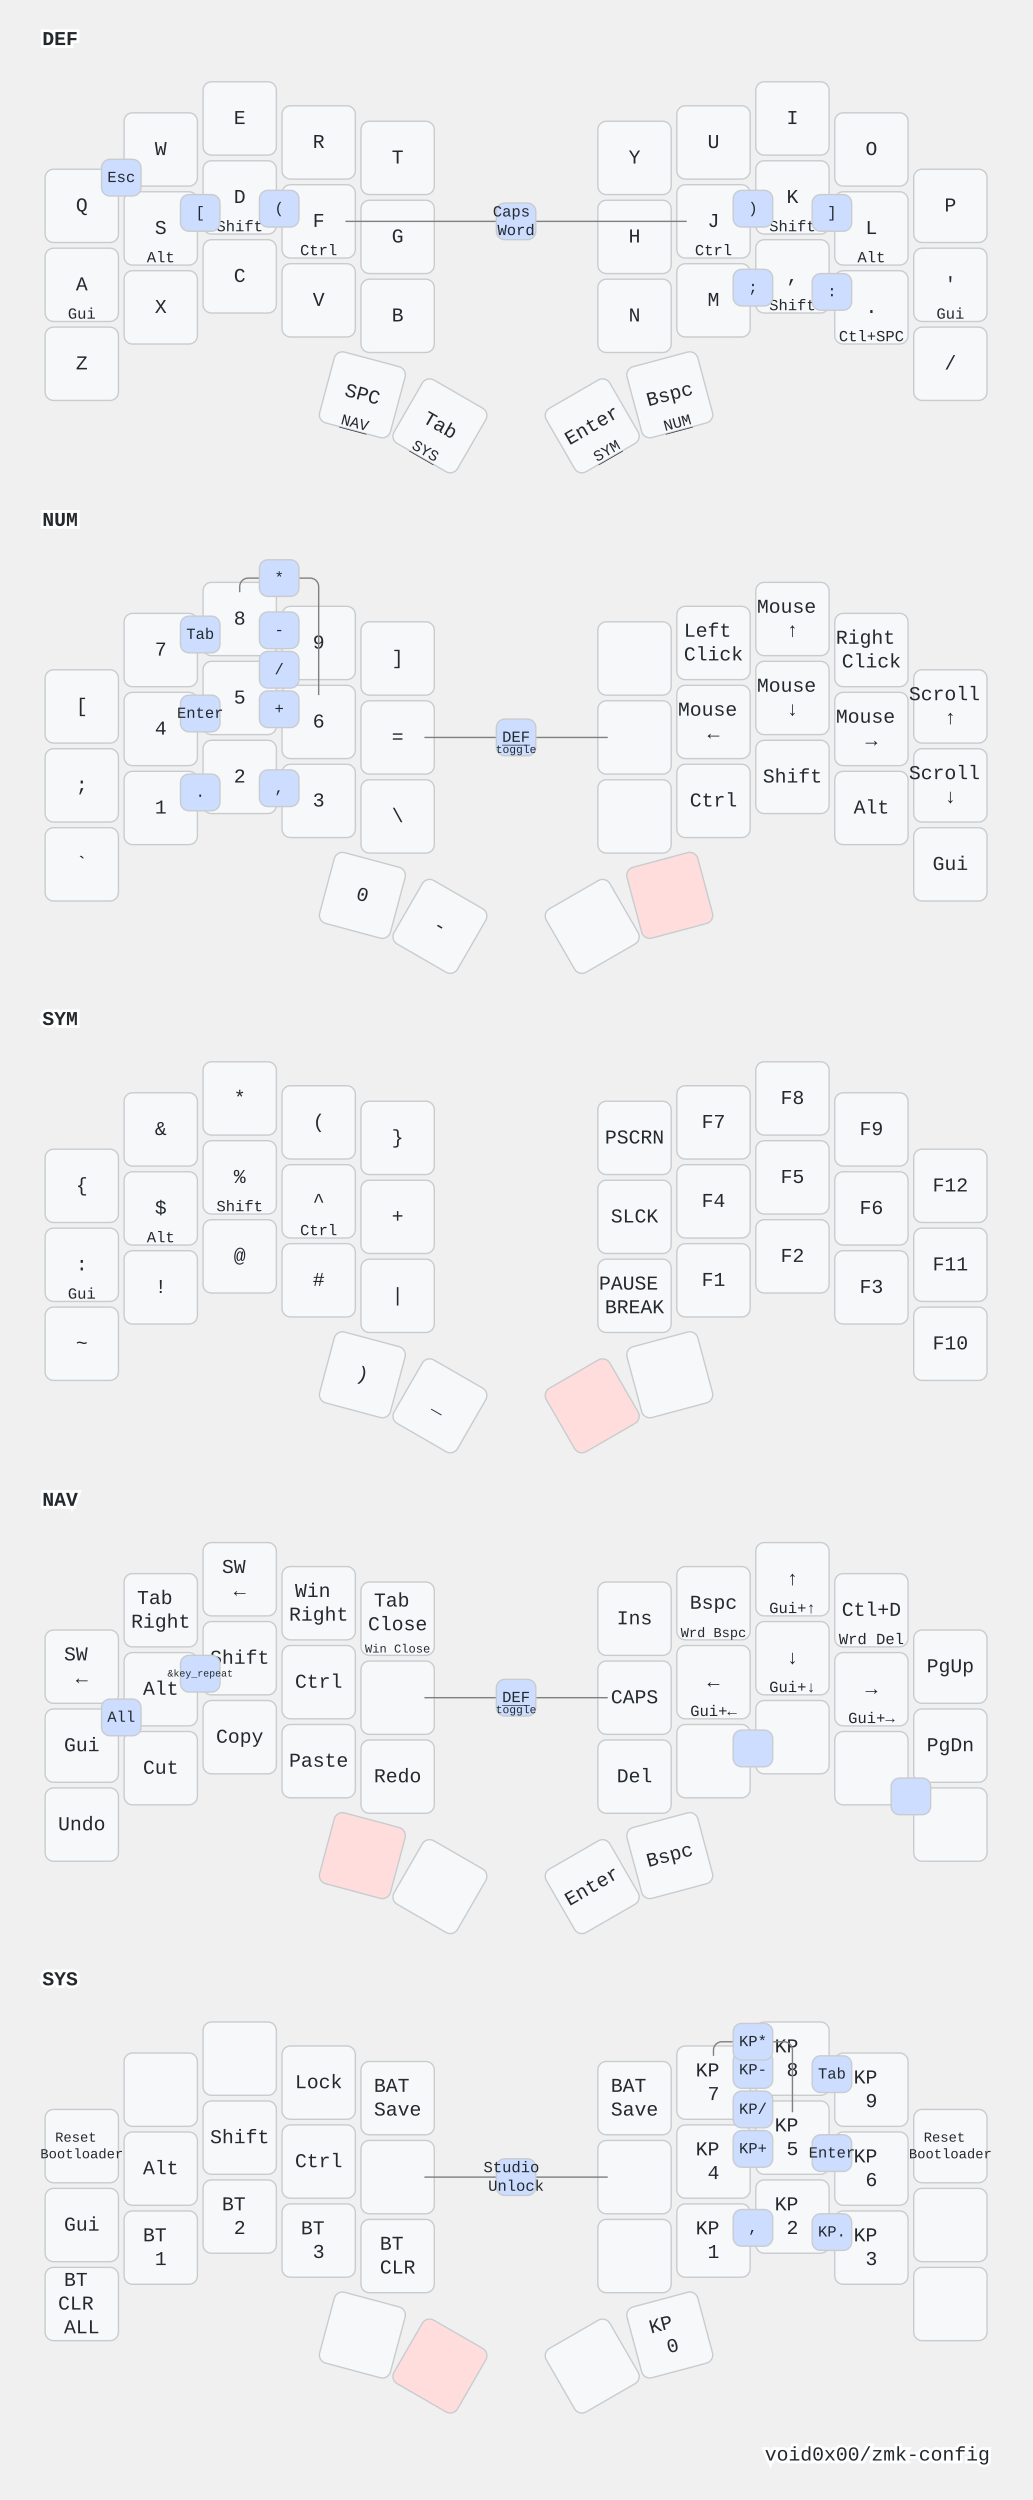
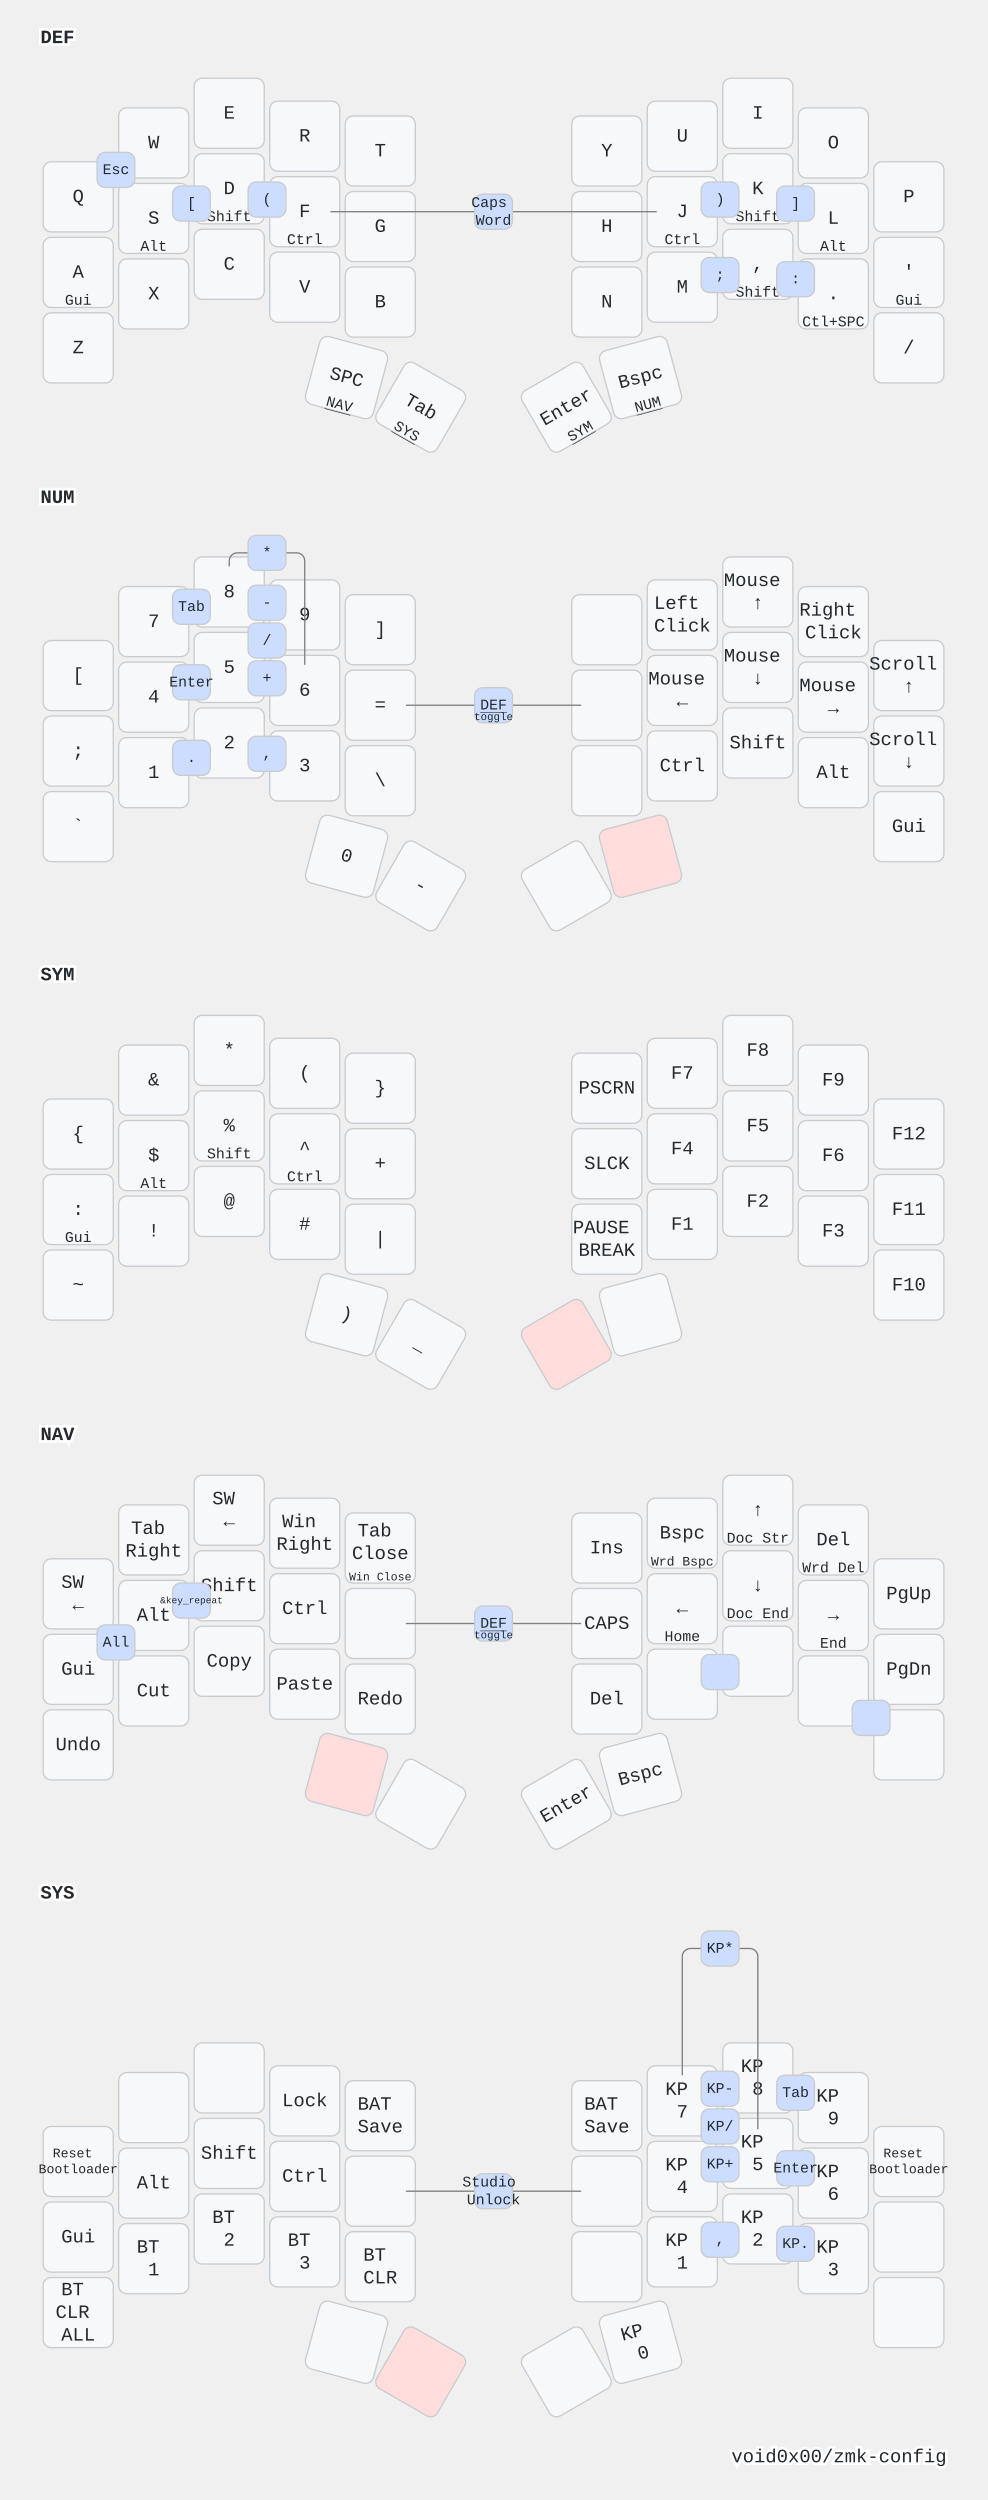
- <svg xmlns="http://www.w3.org/2000/svg" xmlns:xlink="http://www.w3.org/1999/xlink" width="732" height="1773" viewBox="0 0 732 1773" class="keymap">
+ <svg xmlns="http://www.w3.org/2000/svg" xmlns:xlink="http://www.w3.org/1999/xlink" width="732" height="1854" viewBox="0 0 732 1854" class="keymap">
  <defs>/* start glyphs */
<svg id="mdi:play-pause">
      <svg id="mdi-play-pause" viewBox="0 0 24 24">
        <path d="M3,5V19L11,12M13,19H16V5H13M18,5V19H21V5" />
      </svg>
    </svg>
    <svg id="mdi:skip-backward">
      <svg id="mdi-skip-backward" viewBox="0 0 24 24">
        <path d="M20,5V19L13,12M6,5V19H4V5M13,5V19L6,12" />
      </svg>
    </svg>
    <svg id="mdi:skip-forward">
      <svg id="mdi-skip-forward" viewBox="0 0 24 24">
        <path d="M4,5V19L11,12M18,5V19H20V5M11,5V19L18,12" />
      </svg>
    </svg>
    <svg id="mdi:volume-high">
      <svg id="mdi-volume-high" viewBox="0 0 24 24">
        <path d="M14,3.23V5.29C16.89,6.15 19,8.83 19,12C19,15.17 16.89,17.84 14,18.7V20.77C18,19.86 21,16.28 21,12C21,7.72 18,4.14 14,3.23M16.5,12C16.5,10.23 15.5,8.71 14,7.97V16C15.5,15.29 16.5,13.76 16.5,12M3,9V15H7L12,20V4L7,9H3Z" />
      </svg>
    </svg>
    <svg id="mdi:volume-medium">
      <svg id="mdi-volume-medium" viewBox="0 0 24 24">
        <path d="M5,9V15H9L14,20V4L9,9M18.5,12C18.5,10.23 17.5,8.71 16,7.97V16C17.5,15.29 18.5,13.76 18.5,12Z" />
      </svg>
    </svg>
    <svg id="mdi:volume-off">
      <svg id="mdi-volume-off" viewBox="0 0 24 24">
        <path d="M12,4L9.91,6.09L12,8.18M4.27,3L3,4.27L7.73,9H3V15H7L12,20V13.27L16.25,17.53C15.58,18.04 14.83,18.46 14,18.7V20.77C15.38,20.45 16.63,19.82 17.68,18.96L19.73,21L21,19.73L12,10.73M19,12C19,12.94 18.8,13.82 18.46,14.64L19.97,16.15C20.62,14.91 21,13.5 21,12C21,7.72 18,4.14 14,3.23V5.29C16.89,6.15 19,8.83 19,12M16.5,12C16.5,10.23 15.5,8.71 14,7.97V10.18L16.45,12.63C16.5,12.43 16.5,12.21 16.5,12Z" />
      </svg>
    </svg>
  </defs>/* end glyphs */
<style>/* inherit to force styles through use tags */
svg path {
    fill: inherit;
}

/* font and background color specifications */
svg.keymap {
    font-family: SFMono-Regular,Consolas,Liberation Mono,Menlo,monospace;
    font-size: 14px;
    font-kerning: normal;
    text-rendering: optimizeLegibility;
    fill: #24292e;
}

/* default key styling */
rect.key {
    fill: #f6f8fa;
}

rect.key, rect.combo {
    stroke: #c9cccf;
    stroke-width: 1;
}

/* default key side styling, only used is draw_key_sides is set */
rect.side {
    filter: brightness(90%);
}

/* color accent for combo boxes */
rect.combo, rect.combo-separate {
    fill: #cdf;
}

/* color accent for held keys */
rect.held, rect.combo.held {
    fill: #fdd;
}

/* color accent for ghost (optional) keys */
rect.ghost, rect.combo.ghost {
    stroke-dasharray: 4, 4;
    stroke-width: 2;
}

text {
    text-anchor: middle;
    dominant-baseline: middle;
}

/* styling for layer labels */
text.label {
    font-weight: bold;
    text-anchor: start;
    stroke: white;
    stroke-width: 4;
    paint-order: stroke;
}

/* styling for optional footer */
text.footer {
    text-anchor: end;
    dominant-baseline: auto;
    stroke: white;
    stroke-width: 4;
    paint-order: stroke;
}

/* styling for combo tap, and key non-tap label text */
text.combo, text.hold, text.shifted, text.left, text.right, text.tl, text.tr, text.bl, text.br {
    font-size: 11px;
}

text.hold, text.bl, text.br {
    text-anchor: middle;
    dominant-baseline: auto;
}

text.shifted, text.tl, text.tr {
    text-anchor: middle;
    dominant-baseline: hanging;
}

text.left, text.tl, text.bl {
    text-anchor: start;
}

text.right, text.tr, text.br {
    text-anchor: end;
}

text.layer-activator {
    text-decoration: underline;
}

/* styling for hold/shifted label text in combo box */
text.combo.hold, text.combo.shifted, text.combo.left, text.combo.right {
    font-size: 8px;
}

/* lighter symbol for transparent keys */
text.trans {
    fill: #7b7e81;
}

/* styling for combo dendrons */
path.combo {
    stroke-width: 1;
    stroke: gray;
    fill: none;
}

/* Start Tabler Icons Cleanup */
/* cannot use height/width with glyphs */
.icon-tabler &gt; path {
    fill: inherit;
    stroke: inherit;
    stroke-width: 2;
}
/* hide tabler's default box */
.icon-tabler &gt; path[stroke="none"][fill="none"] {
    visibility: hidden;
}
/* End Tabler Icons Cleanup */

@media (prefers-color-scheme: dark) {
svg.keymap { fill: #d1d6db; }
rect.key { fill: #3f4750; }
rect.key, rect.combo { stroke: #60666c; }
rect.combo, rect.combo-separate { fill: #1f3d7a; }
rect.held, rect.combo.held { fill: #854747; }
text.label, text.footer { stroke: black; }
text.trans { fill: #7e8184; }
path.combo { stroke: #7f7f7f; }

}</style>
  <g transform="translate(30, 0)" class="layer-DEF">
    <text x="0" y="28" class="label" id="DEF">DEF</text>
    <g transform="translate(0, 56)">
      <g transform="translate(28, 90)" class="key keypos-0">
        <rect rx="6" ry="6" x="-26" y="-26" width="52" height="52" class="key" />
        <text x="0" y="0" class="key tap">Q</text>
      </g>
      <g transform="translate(84, 50)" class="key keypos-1">
        <rect rx="6" ry="6" x="-26" y="-26" width="52" height="52" class="key" />
        <text x="0" y="0" class="key tap">W</text>
      </g>
      <g transform="translate(140, 28)" class="key keypos-2">
        <rect rx="6" ry="6" x="-26" y="-26" width="52" height="52" class="key" />
        <text x="0" y="0" class="key tap">E</text>
      </g>
      <g transform="translate(196, 45)" class="key keypos-3">
        <rect rx="6" ry="6" x="-26" y="-26" width="52" height="52" class="key" />
        <text x="0" y="0" class="key tap">R</text>
      </g>
      <g transform="translate(252, 56)" class="key keypos-4">
        <rect rx="6" ry="6" x="-26" y="-26" width="52" height="52" class="key" />
        <text x="0" y="0" class="key tap">T</text>
      </g>
      <g transform="translate(420, 56)" class="key keypos-5">
        <rect rx="6" ry="6" x="-26" y="-26" width="52" height="52" class="key" />
        <text x="0" y="0" class="key tap">Y</text>
      </g>
      <g transform="translate(476, 45)" class="key keypos-6">
        <rect rx="6" ry="6" x="-26" y="-26" width="52" height="52" class="key" />
        <text x="0" y="0" class="key tap">U</text>
      </g>
      <g transform="translate(532, 28)" class="key keypos-7">
        <rect rx="6" ry="6" x="-26" y="-26" width="52" height="52" class="key" />
        <text x="0" y="0" class="key tap">I</text>
      </g>
      <g transform="translate(588, 50)" class="key keypos-8">
        <rect rx="6" ry="6" x="-26" y="-26" width="52" height="52" class="key" />
        <text x="0" y="0" class="key tap">O</text>
      </g>
      <g transform="translate(644, 90)" class="key keypos-9">
        <rect rx="6" ry="6" x="-26" y="-26" width="52" height="52" class="key" />
        <text x="0" y="0" class="key tap">P</text>
      </g>
      <g transform="translate(28, 146)" class="key keypos-10">
        <rect rx="6" ry="6" x="-26" y="-26" width="52" height="52" class="key" />
        <text x="0" y="0" class="key tap">A</text>
        <text x="0" y="24" class="key hold">Gui</text>
      </g>
      <g transform="translate(84, 106)" class="key keypos-11">
        <rect rx="6" ry="6" x="-26" y="-26" width="52" height="52" class="key" />
        <text x="0" y="0" class="key tap">S</text>
        <text x="0" y="24" class="key hold">Alt</text>
      </g>
      <g transform="translate(140, 84)" class="key keypos-12">
        <rect rx="6" ry="6" x="-26" y="-26" width="52" height="52" class="key" />
        <text x="0" y="0" class="key tap">D</text>
        <text x="0" y="24" class="key hold">Shift</text>
      </g>
      <g transform="translate(196, 101)" class="key keypos-13">
        <rect rx="6" ry="6" x="-26" y="-26" width="52" height="52" class="key" />
        <text x="0" y="0" class="key tap">F</text>
        <text x="0" y="24" class="key hold">Ctrl</text>
      </g>
      <g transform="translate(252, 112)" class="key keypos-14">
        <rect rx="6" ry="6" x="-26" y="-26" width="52" height="52" class="key" />
        <text x="0" y="0" class="key tap">G</text>
      </g>
      <g transform="translate(420, 112)" class="key keypos-15">
        <rect rx="6" ry="6" x="-26" y="-26" width="52" height="52" class="key" />
        <text x="0" y="0" class="key tap">H</text>
      </g>
      <g transform="translate(476, 101)" class="key keypos-16">
        <rect rx="6" ry="6" x="-26" y="-26" width="52" height="52" class="key" />
        <text x="0" y="0" class="key tap">J</text>
        <text x="0" y="24" class="key hold">Ctrl</text>
      </g>
      <g transform="translate(532, 84)" class="key keypos-17">
        <rect rx="6" ry="6" x="-26" y="-26" width="52" height="52" class="key" />
        <text x="0" y="0" class="key tap">K</text>
        <text x="0" y="24" class="key hold">Shift</text>
      </g>
      <g transform="translate(588, 106)" class="key keypos-18">
        <rect rx="6" ry="6" x="-26" y="-26" width="52" height="52" class="key" />
        <text x="0" y="0" class="key tap">L</text>
        <text x="0" y="24" class="key hold">Alt</text>
      </g>
      <g transform="translate(644, 146)" class="key keypos-19">
        <rect rx="6" ry="6" x="-26" y="-26" width="52" height="52" class="key" />
        <text x="0" y="0" class="key tap">'</text>
        <text x="0" y="24" class="key hold">Gui</text>
      </g>
      <g transform="translate(28, 202)" class="key keypos-20">
        <rect rx="6" ry="6" x="-26" y="-26" width="52" height="52" class="key" />
        <text x="0" y="0" class="key tap">Z</text>
      </g>
      <g transform="translate(84, 162)" class="key keypos-21">
        <rect rx="6" ry="6" x="-26" y="-26" width="52" height="52" class="key" />
        <text x="0" y="0" class="key tap">X</text>
      </g>
      <g transform="translate(140, 140)" class="key keypos-22">
        <rect rx="6" ry="6" x="-26" y="-26" width="52" height="52" class="key" />
        <text x="0" y="0" class="key tap">C</text>
      </g>
      <g transform="translate(196, 157)" class="key keypos-23">
        <rect rx="6" ry="6" x="-26" y="-26" width="52" height="52" class="key" />
        <text x="0" y="0" class="key tap">V</text>
      </g>
      <g transform="translate(252, 168)" class="key keypos-24">
        <rect rx="6" ry="6" x="-26" y="-26" width="52" height="52" class="key" />
        <text x="0" y="0" class="key tap">B</text>
      </g>
      <g transform="translate(420, 168)" class="key keypos-25">
        <rect rx="6" ry="6" x="-26" y="-26" width="52" height="52" class="key" />
        <text x="0" y="0" class="key tap">N</text>
      </g>
      <g transform="translate(476, 157)" class="key keypos-26">
        <rect rx="6" ry="6" x="-26" y="-26" width="52" height="52" class="key" />
        <text x="0" y="0" class="key tap">M</text>
      </g>
      <g transform="translate(532, 140)" class="key keypos-27">
        <rect rx="6" ry="6" x="-26" y="-26" width="52" height="52" class="key" />
        <text x="0" y="0" class="key tap">,</text>
        <text x="0" y="24" class="key hold">Shift</text>
      </g>
      <g transform="translate(588, 162)" class="key keypos-28">
        <rect rx="6" ry="6" x="-26" y="-26" width="52" height="52" class="key" />
        <text x="0" y="0" class="key tap">.</text>
        <text x="0" y="24" class="key hold">Ctl+SPC</text>
      </g>
      <g transform="translate(644, 202)" class="key keypos-29">
        <rect rx="6" ry="6" x="-26" y="-26" width="52" height="52" class="key" />
        <text x="0" y="0" class="key tap">/</text>
      </g>
      <g transform="translate(227, 224) rotate(15.0)" class="key keypos-30">
        <rect rx="6" ry="6" x="-26" y="-26" width="52" height="52" class="key" />
        <text x="0" y="0" class="key tap">SPC</text>
        <a href="#NAV">
          <text x="0" y="24" class="key hold layer-activator">NAV</text>
        </a>
      </g>
      <g transform="translate(282, 246) rotate(30.0)" class="key keypos-31">
        <rect rx="6" ry="6" x="-26" y="-26" width="52" height="52" class="key" />
        <text x="0" y="0" class="key tap">Tab</text>
        <a href="#SYS">
          <text x="0" y="24" class="key hold layer-activator">SYS</text>
        </a>
      </g>
      <g transform="translate(390, 246) rotate(-30.0)" class="key keypos-32">
        <rect rx="6" ry="6" x="-26" y="-26" width="52" height="52" class="key" />
        <text x="0" y="0" class="key tap">Enter</text>
        <a href="#SYM">
          <text x="0" y="24" class="key hold layer-activator">SYM</text>
        </a>
      </g>
      <g transform="translate(445, 224) rotate(-15.0)" class="key keypos-33">
        <rect rx="6" ry="6" x="-26" y="-26" width="52" height="52" class="key" />
        <text x="0" y="0" class="key tap">Bspc</text>
        <a href="#NUM">
          <text x="0" y="24" class="key hold layer-activator">NUM</text>
        </a>
      </g>
      <g class="combo combopos-0">
        <rect rx="6" ry="6" x="42" y="57" width="28" height="26" class="combo" />
        <text x="56" y="70" class="combo tap">Esc</text>
      </g>
      <g class="combo combopos-1">
        <rect rx="6" ry="6" x="154" y="79" width="28" height="26" class="combo" />
        <text x="168" y="92" class="combo tap">(</text>
      </g>
      <g class="combo combopos-2">
        <rect rx="6" ry="6" x="490" y="79" width="28" height="26" class="combo" />
        <text x="504" y="92" class="combo tap">)</text>
      </g>
      <g class="combo combopos-3">
        <rect rx="6" ry="6" x="98" y="82" width="28" height="26" class="combo" />
        <text x="112" y="95" class="combo tap">[</text>
      </g>
      <g class="combo combopos-4">
        <rect rx="6" ry="6" x="546" y="82" width="28" height="26" class="combo" />
        <text x="560" y="95" class="combo tap">]</text>
      </g>
      <g class="combo combopos-5">
        <rect rx="6" ry="6" x="490" y="135" width="28" height="26" class="combo" />
        <text x="504" y="148" class="combo tap">;</text>
      </g>
      <g class="combo combopos-6">
        <rect rx="6" ry="6" x="546" y="138" width="28" height="26" class="combo" />
        <text x="560" y="151" class="combo tap">:</text>
      </g>
      <g class="combo combopos-7">
        <path d="M336,101 l-121,0" class="combo" />
        <path d="M336,101 l121,0" class="combo" />
        <rect rx="6" ry="6" x="322" y="88" width="28" height="26" class="combo" />
        <text x="336" y="101" class="combo tap">
          <tspan x="336" dy="-0.6em">Caps</tspan>
          <tspan x="336" dy="1.2em">Word</tspan>
        </text>
      </g>
    </g>
  </g>
  <g transform="translate(30, 341)" class="layer-NUM">
    <text x="0" y="28" class="label" id="NUM">NUM</text>
    <g transform="translate(0, 70)">
      <g transform="translate(28, 90)" class="key keypos-0">
        <rect rx="6" ry="6" x="-26" y="-26" width="52" height="52" class="key" />
        <text x="0" y="0" class="key tap">[</text>
      </g>
      <g transform="translate(84, 50)" class="key keypos-1">
        <rect rx="6" ry="6" x="-26" y="-26" width="52" height="52" class="key" />
        <text x="0" y="0" class="key tap">7</text>
      </g>
      <g transform="translate(140, 28)" class="key keypos-2">
        <rect rx="6" ry="6" x="-26" y="-26" width="52" height="52" class="key" />
        <text x="0" y="0" class="key tap">8</text>
      </g>
      <g transform="translate(196, 45)" class="key keypos-3">
        <rect rx="6" ry="6" x="-26" y="-26" width="52" height="52" class="key" />
        <text x="0" y="0" class="key tap">9</text>
      </g>
      <g transform="translate(252, 56)" class="key keypos-4">
        <rect rx="6" ry="6" x="-26" y="-26" width="52" height="52" class="key" />
        <text x="0" y="0" class="key tap">]</text>
      </g>
      <g transform="translate(420, 56)" class="key keypos-5">
        <rect rx="6" ry="6" x="-26" y="-26" width="52" height="52" class="key" />
      </g>
      <g transform="translate(476, 45)" class="key keypos-6">
        <rect rx="6" ry="6" x="-26" y="-26" width="52" height="52" class="key" />
        <text x="0" y="0" class="key tap">
          <tspan x="0" dy="-0.6em">Left</tspan>
          <tspan x="0" dy="1.2em">Click</tspan>
        </text>
      </g>
      <g transform="translate(532, 28)" class="key keypos-7">
        <rect rx="6" ry="6" x="-26" y="-26" width="52" height="52" class="key" />
        <text x="0" y="0" class="key tap">
          <tspan x="0" dy="-0.6em">Mouse</tspan>
          <tspan x="0" dy="1.2em">↑</tspan>
        </text>
      </g>
      <g transform="translate(588, 50)" class="key keypos-8">
        <rect rx="6" ry="6" x="-26" y="-26" width="52" height="52" class="key" />
        <text x="0" y="0" class="key tap">
          <tspan x="0" dy="-0.6em">Right</tspan>
          <tspan x="0" dy="1.2em">Click</tspan>
        </text>
      </g>
      <g transform="translate(644, 90)" class="key keypos-9">
        <rect rx="6" ry="6" x="-26" y="-26" width="52" height="52" class="key" />
        <text x="0" y="0" class="key tap">
          <tspan x="0" dy="-0.6em">Scroll</tspan>
          <tspan x="0" dy="1.2em">↑</tspan>
        </text>
      </g>
      <g transform="translate(28, 146)" class="key keypos-10">
        <rect rx="6" ry="6" x="-26" y="-26" width="52" height="52" class="key" />
        <text x="0" y="0" class="key tap">;</text>
      </g>
      <g transform="translate(84, 106)" class="key keypos-11">
        <rect rx="6" ry="6" x="-26" y="-26" width="52" height="52" class="key" />
        <text x="0" y="0" class="key tap">4</text>
      </g>
      <g transform="translate(140, 84)" class="key keypos-12">
        <rect rx="6" ry="6" x="-26" y="-26" width="52" height="52" class="key" />
        <text x="0" y="0" class="key tap">5</text>
      </g>
      <g transform="translate(196, 101)" class="key keypos-13">
        <rect rx="6" ry="6" x="-26" y="-26" width="52" height="52" class="key" />
        <text x="0" y="0" class="key tap">6</text>
      </g>
      <g transform="translate(252, 112)" class="key keypos-14">
        <rect rx="6" ry="6" x="-26" y="-26" width="52" height="52" class="key" />
        <text x="0" y="0" class="key tap">=</text>
      </g>
      <g transform="translate(420, 112)" class="key keypos-15">
        <rect rx="6" ry="6" x="-26" y="-26" width="52" height="52" class="key" />
      </g>
      <g transform="translate(476, 101)" class="key keypos-16">
        <rect rx="6" ry="6" x="-26" y="-26" width="52" height="52" class="key" />
        <text x="0" y="0" class="key tap">
          <tspan x="0" dy="-0.6em">Mouse</tspan>
          <tspan x="0" dy="1.2em">←</tspan>
        </text>
      </g>
      <g transform="translate(532, 84)" class="key keypos-17">
        <rect rx="6" ry="6" x="-26" y="-26" width="52" height="52" class="key" />
        <text x="0" y="0" class="key tap">
          <tspan x="0" dy="-0.6em">Mouse</tspan>
          <tspan x="0" dy="1.2em">↓</tspan>
        </text>
      </g>
      <g transform="translate(588, 106)" class="key keypos-18">
        <rect rx="6" ry="6" x="-26" y="-26" width="52" height="52" class="key" />
        <text x="0" y="0" class="key tap">
          <tspan x="0" dy="-0.6em">Mouse</tspan>
          <tspan x="0" dy="1.2em">→</tspan>
        </text>
      </g>
      <g transform="translate(644, 146)" class="key keypos-19">
        <rect rx="6" ry="6" x="-26" y="-26" width="52" height="52" class="key" />
        <text x="0" y="0" class="key tap">
          <tspan x="0" dy="-0.6em">Scroll</tspan>
          <tspan x="0" dy="1.2em">↓</tspan>
        </text>
      </g>
      <g transform="translate(28, 202)" class="key keypos-20">
        <rect rx="6" ry="6" x="-26" y="-26" width="52" height="52" class="key" />
        <text x="0" y="0" class="key tap">`</text>
      </g>
      <g transform="translate(84, 162)" class="key keypos-21">
        <rect rx="6" ry="6" x="-26" y="-26" width="52" height="52" class="key" />
        <text x="0" y="0" class="key tap">1</text>
      </g>
      <g transform="translate(140, 140)" class="key keypos-22">
        <rect rx="6" ry="6" x="-26" y="-26" width="52" height="52" class="key" />
        <text x="0" y="0" class="key tap">2</text>
      </g>
      <g transform="translate(196, 157)" class="key keypos-23">
        <rect rx="6" ry="6" x="-26" y="-26" width="52" height="52" class="key" />
        <text x="0" y="0" class="key tap">3</text>
      </g>
      <g transform="translate(252, 168)" class="key keypos-24">
        <rect rx="6" ry="6" x="-26" y="-26" width="52" height="52" class="key" />
        <text x="0" y="0" class="key tap">\</text>
      </g>
      <g transform="translate(420, 168)" class="key keypos-25">
        <rect rx="6" ry="6" x="-26" y="-26" width="52" height="52" class="key" />
      </g>
      <g transform="translate(476, 157)" class="key keypos-26">
        <rect rx="6" ry="6" x="-26" y="-26" width="52" height="52" class="key" />
        <text x="0" y="0" class="key tap">Ctrl</text>
      </g>
      <g transform="translate(532, 140)" class="key keypos-27">
        <rect rx="6" ry="6" x="-26" y="-26" width="52" height="52" class="key" />
        <text x="0" y="0" class="key tap">Shift</text>
      </g>
      <g transform="translate(588, 162)" class="key keypos-28">
        <rect rx="6" ry="6" x="-26" y="-26" width="52" height="52" class="key" />
        <text x="0" y="0" class="key tap">Alt</text>
      </g>
      <g transform="translate(644, 202)" class="key keypos-29">
        <rect rx="6" ry="6" x="-26" y="-26" width="52" height="52" class="key" />
        <text x="0" y="0" class="key tap">Gui</text>
      </g>
      <g transform="translate(227, 224) rotate(15.0)" class="key keypos-30">
        <rect rx="6" ry="6" x="-26" y="-26" width="52" height="52" class="key" />
        <text x="0" y="0" class="key tap">0</text>
      </g>
      <g transform="translate(282, 246) rotate(30.0)" class="key keypos-31">
        <rect rx="6" ry="6" x="-26" y="-26" width="52" height="52" class="key" />
        <text x="0" y="0" class="key tap">-</text>
      </g>
      <g transform="translate(390, 246) rotate(-30.0)" class="key trans keypos-32">
        <rect rx="6" ry="6" x="-26" y="-26" width="52" height="52" class="key trans" />
      </g>
      <g transform="translate(445, 224) rotate(-15.0)" class="key held keypos-33">
        <rect rx="6" ry="6" x="-26" y="-26" width="52" height="52" class="key held" />
      </g>
      <g class="combo combopos-0">
        <path d="M336,112 l-65,0" class="combo" />
        <path d="M336,112 l65,0" class="combo" />
        <rect rx="6" ry="6" x="322" y="99" width="28" height="26" class="combo" />
        <a href="#DEF">
          <text x="336" y="112" class="combo tap layer-activator">DEF</text>
        </a>
        <text x="336" y="123" class="combo hold">toggle</text>
      </g>
      <g class="combo combopos-1">
        <rect rx="6" ry="6" x="154" y="79" width="28" height="26" class="combo" />
        <text x="168" y="92" class="combo tap">+</text>
      </g>
      <g class="combo combopos-2">
        <rect rx="6" ry="6" x="154" y="23" width="28" height="26" class="combo" />
        <text x="168" y="36" class="combo tap">-</text>
      </g>
      <g class="combo combopos-3">
        <path d="M168,-1 h-22 a6.0,6.0 0 0 0 -6.0,6.0 v4" class="combo" />
        <path d="M168,-1 h22 a6.0,6.0 0 0 1 6.0,6.0 v77" class="combo" />
        <rect rx="6" ry="6" x="154" y="-14" width="28" height="26" class="combo" />
        <text x="168" y="-1" class="combo tap">*</text>
      </g>
      <g class="combo combopos-4">
        <rect rx="6" ry="6" x="154" y="51" width="28" height="26" class="combo" />
        <text x="168" y="64" class="combo tap">/</text>
      </g>
      <g class="combo combopos-5">
        <rect rx="6" ry="6" x="154" y="135" width="28" height="26" class="combo" />
        <text x="168" y="148" class="combo tap">,</text>
      </g>
      <g class="combo combopos-6">
        <rect rx="6" ry="6" x="98" y="138" width="28" height="26" class="combo" />
        <text x="112" y="151" class="combo tap">.</text>
      </g>
      <g class="combo combopos-7">
        <rect rx="6" ry="6" x="98" y="82" width="28" height="26" class="combo" />
        <text x="112" y="95" class="combo tap">Enter</text>
      </g>
      <g class="combo combopos-8">
        <rect rx="6" ry="6" x="98" y="26" width="28" height="26" class="combo" />
        <text x="112" y="39" class="combo tap">Tab</text>
      </g>
    </g>
  </g>
  <g transform="translate(30, 695)" class="layer-SYM">
    <text x="0" y="28" class="label" id="SYM">SYM</text>
    <g transform="translate(0, 56)">
      <g transform="translate(28, 90)" class="key keypos-0">
        <rect rx="6" ry="6" x="-26" y="-26" width="52" height="52" class="key" />
        <text x="0" y="0" class="key tap">{</text>
      </g>
      <g transform="translate(84, 50)" class="key keypos-1">
        <rect rx="6" ry="6" x="-26" y="-26" width="52" height="52" class="key" />
        <text x="0" y="0" class="key tap">&amp;</text>
      </g>
      <g transform="translate(140, 28)" class="key keypos-2">
        <rect rx="6" ry="6" x="-26" y="-26" width="52" height="52" class="key" />
        <text x="0" y="0" class="key tap">*</text>
      </g>
      <g transform="translate(196, 45)" class="key keypos-3">
        <rect rx="6" ry="6" x="-26" y="-26" width="52" height="52" class="key" />
        <text x="0" y="0" class="key tap">(</text>
      </g>
      <g transform="translate(252, 56)" class="key keypos-4">
        <rect rx="6" ry="6" x="-26" y="-26" width="52" height="52" class="key" />
        <text x="0" y="0" class="key tap">}</text>
      </g>
      <g transform="translate(420, 56)" class="key keypos-5">
        <rect rx="6" ry="6" x="-26" y="-26" width="52" height="52" class="key" />
        <text x="0" y="0" class="key tap">PSCRN</text>
      </g>
      <g transform="translate(476, 45)" class="key keypos-6">
        <rect rx="6" ry="6" x="-26" y="-26" width="52" height="52" class="key" />
        <text x="0" y="0" class="key tap">F7</text>
      </g>
      <g transform="translate(532, 28)" class="key keypos-7">
        <rect rx="6" ry="6" x="-26" y="-26" width="52" height="52" class="key" />
        <text x="0" y="0" class="key tap">F8</text>
      </g>
      <g transform="translate(588, 50)" class="key keypos-8">
        <rect rx="6" ry="6" x="-26" y="-26" width="52" height="52" class="key" />
        <text x="0" y="0" class="key tap">F9</text>
      </g>
      <g transform="translate(644, 90)" class="key keypos-9">
        <rect rx="6" ry="6" x="-26" y="-26" width="52" height="52" class="key" />
        <text x="0" y="0" class="key tap">F12</text>
      </g>
      <g transform="translate(28, 146)" class="key keypos-10">
        <rect rx="6" ry="6" x="-26" y="-26" width="52" height="52" class="key" />
        <text x="0" y="0" class="key tap">:</text>
        <text x="0" y="24" class="key hold">Gui</text>
      </g>
      <g transform="translate(84, 106)" class="key keypos-11">
        <rect rx="6" ry="6" x="-26" y="-26" width="52" height="52" class="key" />
        <text x="0" y="0" class="key tap">$</text>
        <text x="0" y="24" class="key hold">Alt</text>
      </g>
      <g transform="translate(140, 84)" class="key keypos-12">
        <rect rx="6" ry="6" x="-26" y="-26" width="52" height="52" class="key" />
        <text x="0" y="0" class="key tap">%</text>
        <text x="0" y="24" class="key hold">Shift</text>
      </g>
      <g transform="translate(196, 101)" class="key keypos-13">
        <rect rx="6" ry="6" x="-26" y="-26" width="52" height="52" class="key" />
        <text x="0" y="0" class="key tap">^</text>
        <text x="0" y="24" class="key hold">Ctrl</text>
      </g>
      <g transform="translate(252, 112)" class="key keypos-14">
        <rect rx="6" ry="6" x="-26" y="-26" width="52" height="52" class="key" />
        <text x="0" y="0" class="key tap">+</text>
      </g>
      <g transform="translate(420, 112)" class="key keypos-15">
        <rect rx="6" ry="6" x="-26" y="-26" width="52" height="52" class="key" />
        <text x="0" y="0" class="key tap">SLCK</text>
      </g>
      <g transform="translate(476, 101)" class="key keypos-16">
        <rect rx="6" ry="6" x="-26" y="-26" width="52" height="52" class="key" />
        <text x="0" y="0" class="key tap">F4</text>
      </g>
      <g transform="translate(532, 84)" class="key keypos-17">
        <rect rx="6" ry="6" x="-26" y="-26" width="52" height="52" class="key" />
        <text x="0" y="0" class="key tap">F5</text>
      </g>
      <g transform="translate(588, 106)" class="key keypos-18">
        <rect rx="6" ry="6" x="-26" y="-26" width="52" height="52" class="key" />
        <text x="0" y="0" class="key tap">F6</text>
      </g>
      <g transform="translate(644, 146)" class="key keypos-19">
        <rect rx="6" ry="6" x="-26" y="-26" width="52" height="52" class="key" />
        <text x="0" y="0" class="key tap">F11</text>
      </g>
      <g transform="translate(28, 202)" class="key keypos-20">
        <rect rx="6" ry="6" x="-26" y="-26" width="52" height="52" class="key" />
        <text x="0" y="0" class="key tap">~</text>
      </g>
      <g transform="translate(84, 162)" class="key keypos-21">
        <rect rx="6" ry="6" x="-26" y="-26" width="52" height="52" class="key" />
        <text x="0" y="0" class="key tap">!</text>
      </g>
      <g transform="translate(140, 140)" class="key keypos-22">
        <rect rx="6" ry="6" x="-26" y="-26" width="52" height="52" class="key" />
        <text x="0" y="0" class="key tap">@</text>
      </g>
      <g transform="translate(196, 157)" class="key keypos-23">
        <rect rx="6" ry="6" x="-26" y="-26" width="52" height="52" class="key" />
        <text x="0" y="0" class="key tap">#</text>
      </g>
      <g transform="translate(252, 168)" class="key keypos-24">
        <rect rx="6" ry="6" x="-26" y="-26" width="52" height="52" class="key" />
        <text x="0" y="0" class="key tap">|</text>
      </g>
      <g transform="translate(420, 168)" class="key keypos-25">
        <rect rx="6" ry="6" x="-26" y="-26" width="52" height="52" class="key" />
        <text x="0" y="0" class="key tap">
          <tspan x="0" dy="-0.6em">PAUSE</tspan>
          <tspan x="0" dy="1.2em">BREAK</tspan>
        </text>
      </g>
      <g transform="translate(476, 157)" class="key keypos-26">
        <rect rx="6" ry="6" x="-26" y="-26" width="52" height="52" class="key" />
        <text x="0" y="0" class="key tap">F1</text>
      </g>
      <g transform="translate(532, 140)" class="key keypos-27">
        <rect rx="6" ry="6" x="-26" y="-26" width="52" height="52" class="key" />
        <text x="0" y="0" class="key tap">F2</text>
      </g>
      <g transform="translate(588, 162)" class="key keypos-28">
        <rect rx="6" ry="6" x="-26" y="-26" width="52" height="52" class="key" />
        <text x="0" y="0" class="key tap">F3</text>
      </g>
      <g transform="translate(644, 202)" class="key keypos-29">
        <rect rx="6" ry="6" x="-26" y="-26" width="52" height="52" class="key" />
        <text x="0" y="0" class="key tap">F10</text>
      </g>
      <g transform="translate(227, 224) rotate(15.0)" class="key keypos-30">
        <rect rx="6" ry="6" x="-26" y="-26" width="52" height="52" class="key" />
        <text x="0" y="0" class="key tap">)</text>
      </g>
      <g transform="translate(282, 246) rotate(30.0)" class="key keypos-31">
        <rect rx="6" ry="6" x="-26" y="-26" width="52" height="52" class="key" />
        <text x="0" y="0" class="key tap">_</text>
      </g>
      <g transform="translate(390, 246) rotate(-30.0)" class="key held keypos-32">
        <rect rx="6" ry="6" x="-26" y="-26" width="52" height="52" class="key held" />
      </g>
      <g transform="translate(445, 224) rotate(-15.0)" class="key trans keypos-33">
        <rect rx="6" ry="6" x="-26" y="-26" width="52" height="52" class="key trans" />
      </g>
    </g>
  </g>
  <g transform="translate(30, 1036)" class="layer-NAV">
    <text x="0" y="28" class="label" id="NAV">NAV</text>
    <g transform="translate(0, 56)">
      <g transform="translate(28, 90)" class="key keypos-0">
        <rect rx="6" ry="6" x="-26" y="-26" width="52" height="52" class="key" />
        <text x="0" y="0" class="key tap">
          <tspan x="0" dy="-0.6em">SW</tspan>
          <tspan x="0" dy="1.2em">←</tspan>
        </text>
      </g>
      <g transform="translate(84, 50)" class="key keypos-1">
        <rect rx="6" ry="6" x="-26" y="-26" width="52" height="52" class="key" />
        <text x="0" y="0" class="key tap">
          <tspan x="0" dy="-0.6em">Tab</tspan>
          <tspan x="0" dy="1.2em">Right</tspan>
        </text>
      </g>
      <g transform="translate(140, 28)" class="key keypos-2">
        <rect rx="6" ry="6" x="-26" y="-26" width="52" height="52" class="key" />
        <text x="0" y="0" class="key tap">
          <tspan x="0" dy="-0.6em">SW</tspan>
          <tspan x="0" dy="1.2em">←</tspan>
        </text>
      </g>
      <g transform="translate(196, 45)" class="key keypos-3">
        <rect rx="6" ry="6" x="-26" y="-26" width="52" height="52" class="key" />
        <text x="0" y="0" class="key tap">
          <tspan x="0" dy="-0.6em">Win</tspan>
          <tspan x="0" dy="1.2em">Right</tspan>
        </text>
      </g>
      <g transform="translate(252, 56)" class="key keypos-4">
        <rect rx="6" ry="6" x="-26" y="-26" width="52" height="52" class="key" />
        <text x="0" y="0" class="key tap">
          <tspan x="0" dy="-0.9em">Tab</tspan>
          <tspan x="0" dy="1.2em">Close</tspan>
        </text>
        <text x="0" y="24" class="key hold">
          <tspan style="font-size: 78%">Win Close</tspan>
        </text>
      </g>
      <g transform="translate(420, 56)" class="key keypos-5">
        <rect rx="6" ry="6" x="-26" y="-26" width="52" height="52" class="key" />
        <text x="0" y="0" class="key tap">Ins</text>
      </g>
      <g transform="translate(476, 45)" class="key keypos-6">
        <rect rx="6" ry="6" x="-26" y="-26" width="52" height="52" class="key" />
        <text x="0" y="0" class="key tap">Bspc</text>
        <text x="0" y="24" class="key hold">
          <tspan style="font-size: 88%">Wrd Bspc</tspan>
        </text>
      </g>
      <g transform="translate(532, 28)" class="key keypos-7">
        <rect rx="6" ry="6" x="-26" y="-26" width="52" height="52" class="key" />
        <text x="0" y="0" class="key tap">↑</text>
-         <text x="0" y="24" class="key hold">Gui+↑</text>
+         <text x="0" y="24" class="key hold">Doc Str</text>
      </g>
      <g transform="translate(588, 50)" class="key keypos-8">
        <rect rx="6" ry="6" x="-26" y="-26" width="52" height="52" class="key" />
-         <text x="0" y="0" class="key tap">Ctl+D</text>
+         <text x="0" y="0" class="key tap">Del</text>
        <text x="0" y="24" class="key hold">Wrd Del</text>
      </g>
      <g transform="translate(644, 90)" class="key keypos-9">
        <rect rx="6" ry="6" x="-26" y="-26" width="52" height="52" class="key" />
        <text x="0" y="0" class="key tap">PgUp</text>
      </g>
      <g transform="translate(28, 146)" class="key keypos-10">
        <rect rx="6" ry="6" x="-26" y="-26" width="52" height="52" class="key" />
        <text x="0" y="0" class="key tap">Gui</text>
      </g>
      <g transform="translate(84, 106)" class="key keypos-11">
        <rect rx="6" ry="6" x="-26" y="-26" width="52" height="52" class="key" />
        <text x="0" y="0" class="key tap">Alt</text>
      </g>
      <g transform="translate(140, 84)" class="key keypos-12">
        <rect rx="6" ry="6" x="-26" y="-26" width="52" height="52" class="key" />
        <text x="0" y="0" class="key tap">Shift</text>
      </g>
      <g transform="translate(196, 101)" class="key keypos-13">
        <rect rx="6" ry="6" x="-26" y="-26" width="52" height="52" class="key" />
        <text x="0" y="0" class="key tap">Ctrl</text>
      </g>
      <g transform="translate(252, 112)" class="key keypos-14">
        <rect rx="6" ry="6" x="-26" y="-26" width="52" height="52" class="key" />
      </g>
      <g transform="translate(420, 112)" class="key keypos-15">
        <rect rx="6" ry="6" x="-26" y="-26" width="52" height="52" class="key" />
        <text x="0" y="0" class="key tap">CAPS</text>
      </g>
      <g transform="translate(476, 101)" class="key keypos-16">
        <rect rx="6" ry="6" x="-26" y="-26" width="52" height="52" class="key" />
        <text x="0" y="0" class="key tap">←</text>
-         <text x="0" y="24" class="key hold">Gui+←</text>
+         <text x="0" y="24" class="key hold">Home</text>
      </g>
      <g transform="translate(532, 84)" class="key keypos-17">
        <rect rx="6" ry="6" x="-26" y="-26" width="52" height="52" class="key" />
        <text x="0" y="0" class="key tap">↓</text>
-         <text x="0" y="24" class="key hold">Gui+↓</text>
+         <text x="0" y="24" class="key hold">Doc End</text>
      </g>
      <g transform="translate(588, 106)" class="key keypos-18">
        <rect rx="6" ry="6" x="-26" y="-26" width="52" height="52" class="key" />
        <text x="0" y="0" class="key tap">→</text>
-         <text x="0" y="24" class="key hold">Gui+→</text>
+         <text x="0" y="24" class="key hold">End</text>
      </g>
      <g transform="translate(644, 146)" class="key keypos-19">
        <rect rx="6" ry="6" x="-26" y="-26" width="52" height="52" class="key" />
        <text x="0" y="0" class="key tap">PgDn</text>
      </g>
      <g transform="translate(28, 202)" class="key keypos-20">
        <rect rx="6" ry="6" x="-26" y="-26" width="52" height="52" class="key" />
        <text x="0" y="0" class="key tap">Undo</text>
      </g>
      <g transform="translate(84, 162)" class="key keypos-21">
        <rect rx="6" ry="6" x="-26" y="-26" width="52" height="52" class="key" />
        <text x="0" y="0" class="key tap">Cut</text>
      </g>
      <g transform="translate(140, 140)" class="key keypos-22">
        <rect rx="6" ry="6" x="-26" y="-26" width="52" height="52" class="key" />
        <text x="0" y="0" class="key tap">Copy</text>
      </g>
      <g transform="translate(196, 157)" class="key keypos-23">
        <rect rx="6" ry="6" x="-26" y="-26" width="52" height="52" class="key" />
        <text x="0" y="0" class="key tap">Paste</text>
      </g>
      <g transform="translate(252, 168)" class="key keypos-24">
        <rect rx="6" ry="6" x="-26" y="-26" width="52" height="52" class="key" />
        <text x="0" y="0" class="key tap">Redo</text>
      </g>
      <g transform="translate(420, 168)" class="key keypos-25">
        <rect rx="6" ry="6" x="-26" y="-26" width="52" height="52" class="key" />
        <text x="0" y="0" class="key tap">Del</text>
      </g>
      <g transform="translate(476, 157)" class="key keypos-26">
        <rect rx="6" ry="6" x="-26" y="-26" width="52" height="52" class="key" />
        <use href="#mdi:skip-backward" xlink:href="#mdi:skip-backward" x="-7" y="-7" height="14" width="14.0" class="key tap glyph mdi:skip-backward" />
      </g>
      <g transform="translate(532, 140)" class="key keypos-27">
        <rect rx="6" ry="6" x="-26" y="-26" width="52" height="52" class="key" />
        <use href="#mdi:skip-forward" xlink:href="#mdi:skip-forward" x="-7" y="-7" height="14" width="14.0" class="key tap glyph mdi:skip-forward" />
      </g>
      <g transform="translate(588, 162)" class="key keypos-28">
        <rect rx="6" ry="6" x="-26" y="-26" width="52" height="52" class="key" />
        <use href="#mdi:volume-medium" xlink:href="#mdi:volume-medium" x="-7" y="-7" height="14" width="14.0" class="key tap glyph mdi:volume-medium" />
      </g>
      <g transform="translate(644, 202)" class="key keypos-29">
        <rect rx="6" ry="6" x="-26" y="-26" width="52" height="52" class="key" />
        <use href="#mdi:volume-high" xlink:href="#mdi:volume-high" x="-7" y="-7" height="14" width="14.0" class="key tap glyph mdi:volume-high" />
      </g>
      <g transform="translate(227, 224) rotate(15.0)" class="key held keypos-30">
        <rect rx="6" ry="6" x="-26" y="-26" width="52" height="52" class="key held" />
      </g>
      <g transform="translate(282, 246) rotate(30.0)" class="key trans keypos-31">
        <rect rx="6" ry="6" x="-26" y="-26" width="52" height="52" class="key trans" />
      </g>
      <g transform="translate(390, 246) rotate(-30.0)" class="key keypos-32">
        <rect rx="6" ry="6" x="-26" y="-26" width="52" height="52" class="key" />
        <text x="0" y="0" class="key tap">Enter</text>
      </g>
      <g transform="translate(445, 224) rotate(-15.0)" class="key keypos-33">
        <rect rx="6" ry="6" x="-26" y="-26" width="52" height="52" class="key" />
        <text x="0" y="0" class="key tap">Bspc</text>
      </g>
      <g class="combo combopos-0">
        <rect rx="6" ry="6" x="42" y="113" width="28" height="26" class="combo" />
        <text x="56" y="126" class="combo tap">All</text>
      </g>
      <g class="combo combopos-1">
        <rect rx="6" ry="6" x="98" y="82" width="28" height="26" class="combo" />
        <text x="112" y="95" class="combo tap">
          <tspan style="font-size: 64%">&amp;key_repeat</tspan>
        </text>
      </g>
      <g class="combo combopos-2">
        <rect rx="6" ry="6" x="602" y="169" width="28" height="26" class="combo" />
        <use href="#mdi:volume-off" xlink:href="#mdi:volume-off" x="609" y="175" height="14" width="14.0" class="combo tap glyph mdi:volume-off" />
      </g>
      <g class="combo combopos-3">
        <rect rx="6" ry="6" x="490" y="135" width="28" height="26" class="combo" />
        <use href="#mdi:play-pause" xlink:href="#mdi:play-pause" x="497" y="141" height="14" width="14.0" class="combo tap glyph mdi:play-pause" />
      </g>
      <g class="combo combopos-4">
        <path d="M336,112 l-65,0" class="combo" />
        <path d="M336,112 l65,0" class="combo" />
        <rect rx="6" ry="6" x="322" y="99" width="28" height="26" class="combo" />
        <a href="#DEF">
          <text x="336" y="112" class="combo tap layer-activator">DEF</text>
        </a>
        <text x="336" y="123" class="combo hold">toggle</text>
      </g>
    </g>
  </g>
  <g transform="translate(30, 1376)" class="layer-SYS">
    <text x="0" y="28" class="label" id="SYS">SYS</text>
-     <g transform="translate(0, 56)">
+     <g transform="translate(0, 137)">
      <g transform="translate(28, 90)" class="key keypos-0">
        <rect rx="6" ry="6" x="-26" y="-26" width="52" height="52" class="key" />
        <text x="0" y="0" class="key tap">
          <tspan x="0" dy="-0.6em" style="font-size: 70%">Reset</tspan>
          <tspan x="0" dy="1.2em" style="font-size: 70%">Bootloader</tspan>
        </text>
      </g>
      <g transform="translate(84, 50)" class="key keypos-1">
        <rect rx="6" ry="6" x="-26" y="-26" width="52" height="52" class="key" />
      </g>
      <g transform="translate(140, 28)" class="key keypos-2">
        <rect rx="6" ry="6" x="-26" y="-26" width="52" height="52" class="key" />
      </g>
      <g transform="translate(196, 45)" class="key keypos-3">
        <rect rx="6" ry="6" x="-26" y="-26" width="52" height="52" class="key" />
        <text x="0" y="0" class="key tap">Lock</text>
      </g>
      <g transform="translate(252, 56)" class="key keypos-4">
        <rect rx="6" ry="6" x="-26" y="-26" width="52" height="52" class="key" />
        <text x="0" y="0" class="key tap">
          <tspan x="0" dy="-0.6em">BAT</tspan>
          <tspan x="0" dy="1.2em">Save</tspan>
        </text>
      </g>
      <g transform="translate(420, 56)" class="key keypos-5">
        <rect rx="6" ry="6" x="-26" y="-26" width="52" height="52" class="key" />
        <text x="0" y="0" class="key tap">
          <tspan x="0" dy="-0.6em">BAT</tspan>
          <tspan x="0" dy="1.2em">Save</tspan>
        </text>
      </g>
      <g transform="translate(476, 45)" class="key keypos-6">
        <rect rx="6" ry="6" x="-26" y="-26" width="52" height="52" class="key" />
        <text x="0" y="0" class="key tap">
          <tspan x="0" dy="-0.6em">KP</tspan>
          <tspan x="0" dy="1.2em">7</tspan>
        </text>
      </g>
      <g transform="translate(532, 28)" class="key keypos-7">
        <rect rx="6" ry="6" x="-26" y="-26" width="52" height="52" class="key" />
        <text x="0" y="0" class="key tap">
          <tspan x="0" dy="-0.6em">KP</tspan>
          <tspan x="0" dy="1.2em">8</tspan>
        </text>
      </g>
      <g transform="translate(588, 50)" class="key keypos-8">
        <rect rx="6" ry="6" x="-26" y="-26" width="52" height="52" class="key" />
        <text x="0" y="0" class="key tap">
          <tspan x="0" dy="-0.6em">KP</tspan>
          <tspan x="0" dy="1.2em">9</tspan>
        </text>
      </g>
      <g transform="translate(644, 90)" class="key keypos-9">
        <rect rx="6" ry="6" x="-26" y="-26" width="52" height="52" class="key" />
        <text x="0" y="0" class="key tap">
          <tspan x="0" dy="-0.6em" style="font-size: 70%">Reset</tspan>
          <tspan x="0" dy="1.2em" style="font-size: 70%">Bootloader</tspan>
        </text>
      </g>
      <g transform="translate(28, 146)" class="key keypos-10">
        <rect rx="6" ry="6" x="-26" y="-26" width="52" height="52" class="key" />
        <text x="0" y="0" class="key tap">Gui</text>
      </g>
      <g transform="translate(84, 106)" class="key keypos-11">
        <rect rx="6" ry="6" x="-26" y="-26" width="52" height="52" class="key" />
        <text x="0" y="0" class="key tap">Alt</text>
      </g>
      <g transform="translate(140, 84)" class="key keypos-12">
        <rect rx="6" ry="6" x="-26" y="-26" width="52" height="52" class="key" />
        <text x="0" y="0" class="key tap">Shift</text>
      </g>
      <g transform="translate(196, 101)" class="key keypos-13">
        <rect rx="6" ry="6" x="-26" y="-26" width="52" height="52" class="key" />
        <text x="0" y="0" class="key tap">Ctrl</text>
      </g>
      <g transform="translate(252, 112)" class="key keypos-14">
        <rect rx="6" ry="6" x="-26" y="-26" width="52" height="52" class="key" />
      </g>
      <g transform="translate(420, 112)" class="key keypos-15">
        <rect rx="6" ry="6" x="-26" y="-26" width="52" height="52" class="key" />
      </g>
      <g transform="translate(476, 101)" class="key keypos-16">
        <rect rx="6" ry="6" x="-26" y="-26" width="52" height="52" class="key" />
        <text x="0" y="0" class="key tap">
          <tspan x="0" dy="-0.6em">KP</tspan>
          <tspan x="0" dy="1.2em">4</tspan>
        </text>
      </g>
      <g transform="translate(532, 84)" class="key keypos-17">
        <rect rx="6" ry="6" x="-26" y="-26" width="52" height="52" class="key" />
        <text x="0" y="0" class="key tap">
          <tspan x="0" dy="-0.6em">KP</tspan>
          <tspan x="0" dy="1.2em">5</tspan>
        </text>
      </g>
      <g transform="translate(588, 106)" class="key keypos-18">
        <rect rx="6" ry="6" x="-26" y="-26" width="52" height="52" class="key" />
        <text x="0" y="0" class="key tap">
          <tspan x="0" dy="-0.6em">KP</tspan>
          <tspan x="0" dy="1.2em">6</tspan>
        </text>
      </g>
      <g transform="translate(644, 146)" class="key keypos-19">
        <rect rx="6" ry="6" x="-26" y="-26" width="52" height="52" class="key" />
      </g>
      <g transform="translate(28, 202)" class="key keypos-20">
        <rect rx="6" ry="6" x="-26" y="-26" width="52" height="52" class="key" />
        <text x="0" y="0" class="key tap">
          <tspan x="0" dy="-1.2em">BT</tspan>
          <tspan x="0" dy="1.2em">CLR</tspan>
          <tspan x="0" dy="1.2em">ALL</tspan>
        </text>
      </g>
      <g transform="translate(84, 162)" class="key keypos-21">
        <rect rx="6" ry="6" x="-26" y="-26" width="52" height="52" class="key" />
        <text x="0" y="0" class="key tap">
          <tspan x="0" dy="-0.6em">BT</tspan>
          <tspan x="0" dy="1.2em">1</tspan>
        </text>
      </g>
      <g transform="translate(140, 140)" class="key keypos-22">
        <rect rx="6" ry="6" x="-26" y="-26" width="52" height="52" class="key" />
        <text x="0" y="0" class="key tap">
          <tspan x="0" dy="-0.6em">BT</tspan>
          <tspan x="0" dy="1.2em">2</tspan>
        </text>
      </g>
      <g transform="translate(196, 157)" class="key keypos-23">
        <rect rx="6" ry="6" x="-26" y="-26" width="52" height="52" class="key" />
        <text x="0" y="0" class="key tap">
          <tspan x="0" dy="-0.6em">BT</tspan>
          <tspan x="0" dy="1.2em">3</tspan>
        </text>
      </g>
      <g transform="translate(252, 168)" class="key keypos-24">
        <rect rx="6" ry="6" x="-26" y="-26" width="52" height="52" class="key" />
        <text x="0" y="0" class="key tap">
          <tspan x="0" dy="-0.6em">BT</tspan>
          <tspan x="0" dy="1.2em">CLR</tspan>
        </text>
      </g>
      <g transform="translate(420, 168)" class="key keypos-25">
        <rect rx="6" ry="6" x="-26" y="-26" width="52" height="52" class="key" />
      </g>
      <g transform="translate(476, 157)" class="key keypos-26">
        <rect rx="6" ry="6" x="-26" y="-26" width="52" height="52" class="key" />
        <text x="0" y="0" class="key tap">
          <tspan x="0" dy="-0.6em">KP</tspan>
          <tspan x="0" dy="1.2em">1</tspan>
        </text>
      </g>
      <g transform="translate(532, 140)" class="key keypos-27">
        <rect rx="6" ry="6" x="-26" y="-26" width="52" height="52" class="key" />
        <text x="0" y="0" class="key tap">
          <tspan x="0" dy="-0.6em">KP</tspan>
          <tspan x="0" dy="1.2em">2</tspan>
        </text>
      </g>
      <g transform="translate(588, 162)" class="key keypos-28">
        <rect rx="6" ry="6" x="-26" y="-26" width="52" height="52" class="key" />
        <text x="0" y="0" class="key tap">
          <tspan x="0" dy="-0.6em">KP</tspan>
          <tspan x="0" dy="1.2em">3</tspan>
        </text>
      </g>
      <g transform="translate(644, 202)" class="key keypos-29">
        <rect rx="6" ry="6" x="-26" y="-26" width="52" height="52" class="key" />
      </g>
      <g transform="translate(227, 224) rotate(15.0)" class="key trans keypos-30">
        <rect rx="6" ry="6" x="-26" y="-26" width="52" height="52" class="key trans" />
      </g>
      <g transform="translate(282, 246) rotate(30.0)" class="key held keypos-31">
        <rect rx="6" ry="6" x="-26" y="-26" width="52" height="52" class="key held" />
      </g>
      <g transform="translate(390, 246) rotate(-30.0)" class="key keypos-32">
        <rect rx="6" ry="6" x="-26" y="-26" width="52" height="52" class="key" />
      </g>
      <g transform="translate(445, 224) rotate(-15.0)" class="key keypos-33">
        <rect rx="6" ry="6" x="-26" y="-26" width="52" height="52" class="key" />
        <text x="0" y="0" class="key tap">
          <tspan x="0" dy="-0.6em">KP</tspan>
          <tspan x="0" dy="1.2em">0</tspan>
        </text>
      </g>
      <g class="combo combopos-0">
        <path d="M336,112 l-65,0" class="combo" />
        <path d="M336,112 l65,0" class="combo" />
        <rect rx="6" ry="6" x="322" y="99" width="28" height="26" class="combo" />
        <text x="336" y="112" class="combo tap">
          <tspan x="336" dy="-0.6em">Studio</tspan>
          <tspan x="336" dy="1.2em">Unlock</tspan>
        </text>
      </g>
      <g class="combo combopos-1">
        <rect rx="6" ry="6" x="490" y="79" width="28" height="26" class="combo" />
        <text x="504" y="92" class="combo tap">KP+</text>
      </g>
      <g class="combo combopos-2">
        <rect rx="6" ry="6" x="490" y="23" width="28" height="26" class="combo" />
        <text x="504" y="36" class="combo tap">KP-</text>
      </g>
      <g class="combo combopos-3">
-         <path d="M504,16 h-22 a6.0,6.0 0 0 0 -6.0,6.0 v4" class="combo" />
-         <path d="M504,16 h22 a6.0,6.0 0 0 1 6.0,6.0 v44" class="combo" />
-         <rect rx="6" ry="6" x="490" y="3" width="28" height="26" class="combo" />
-         <text x="504" y="16" class="combo tap">KP*</text>
+         <path d="M504,-68 h-22 a6.0,6.0 0 0 0 -6.0,6.0 v88" class="combo" />
+         <path d="M504,-68 h22 a6.0,6.0 0 0 1 6.0,6.0 v128" class="combo" />
+         <rect rx="6" ry="6" x="490" y="-81" width="28" height="26" class="combo" />
+         <text x="504" y="-68" class="combo tap">KP*</text>
      </g>
      <g class="combo combopos-4">
        <rect rx="6" ry="6" x="490" y="51" width="28" height="26" class="combo" />
        <text x="504" y="64" class="combo tap">KP/</text>
      </g>
      <g class="combo combopos-5">
        <rect rx="6" ry="6" x="490" y="135" width="28" height="26" class="combo" />
        <text x="504" y="148" class="combo tap">,</text>
      </g>
      <g class="combo combopos-6">
        <rect rx="6" ry="6" x="546" y="138" width="28" height="26" class="combo" />
        <text x="560" y="151" class="combo tap">KP.</text>
      </g>
      <g class="combo combopos-7">
        <rect rx="6" ry="6" x="546" y="82" width="28" height="26" class="combo" />
        <text x="560" y="95" class="combo tap">Enter</text>
      </g>
      <g class="combo combopos-8">
        <rect rx="6" ry="6" x="546" y="26" width="28" height="26" class="combo" />
        <text x="560" y="39" class="combo tap">Tab</text>
      </g>
    </g>
  </g>
-   <text x="702.0" y="1745.0" class="footer">void0x00/zmk-config</text>
+   <text x="702.0" y="1826.0" class="footer">void0x00/zmk-config</text>
</svg>
